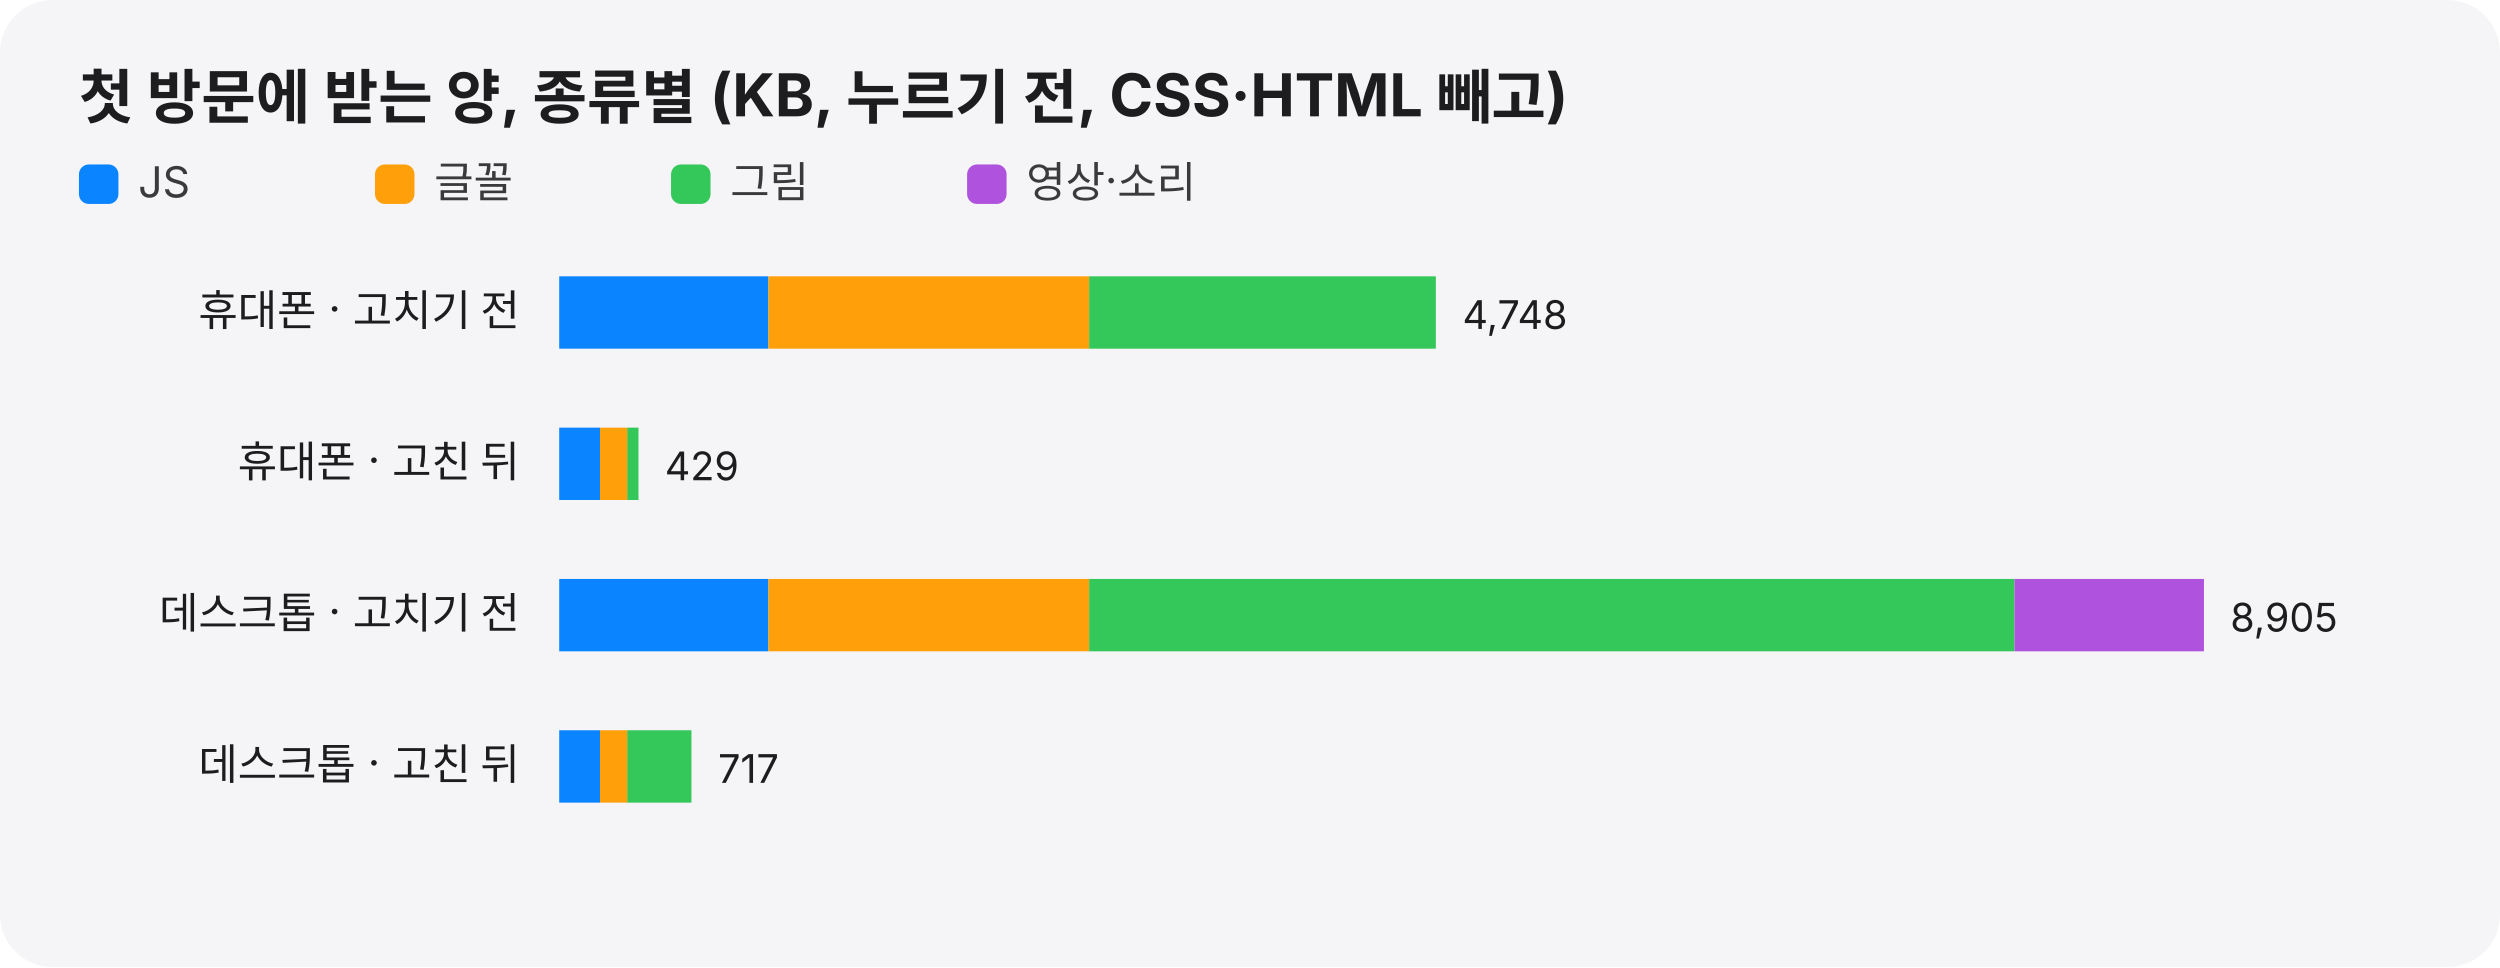
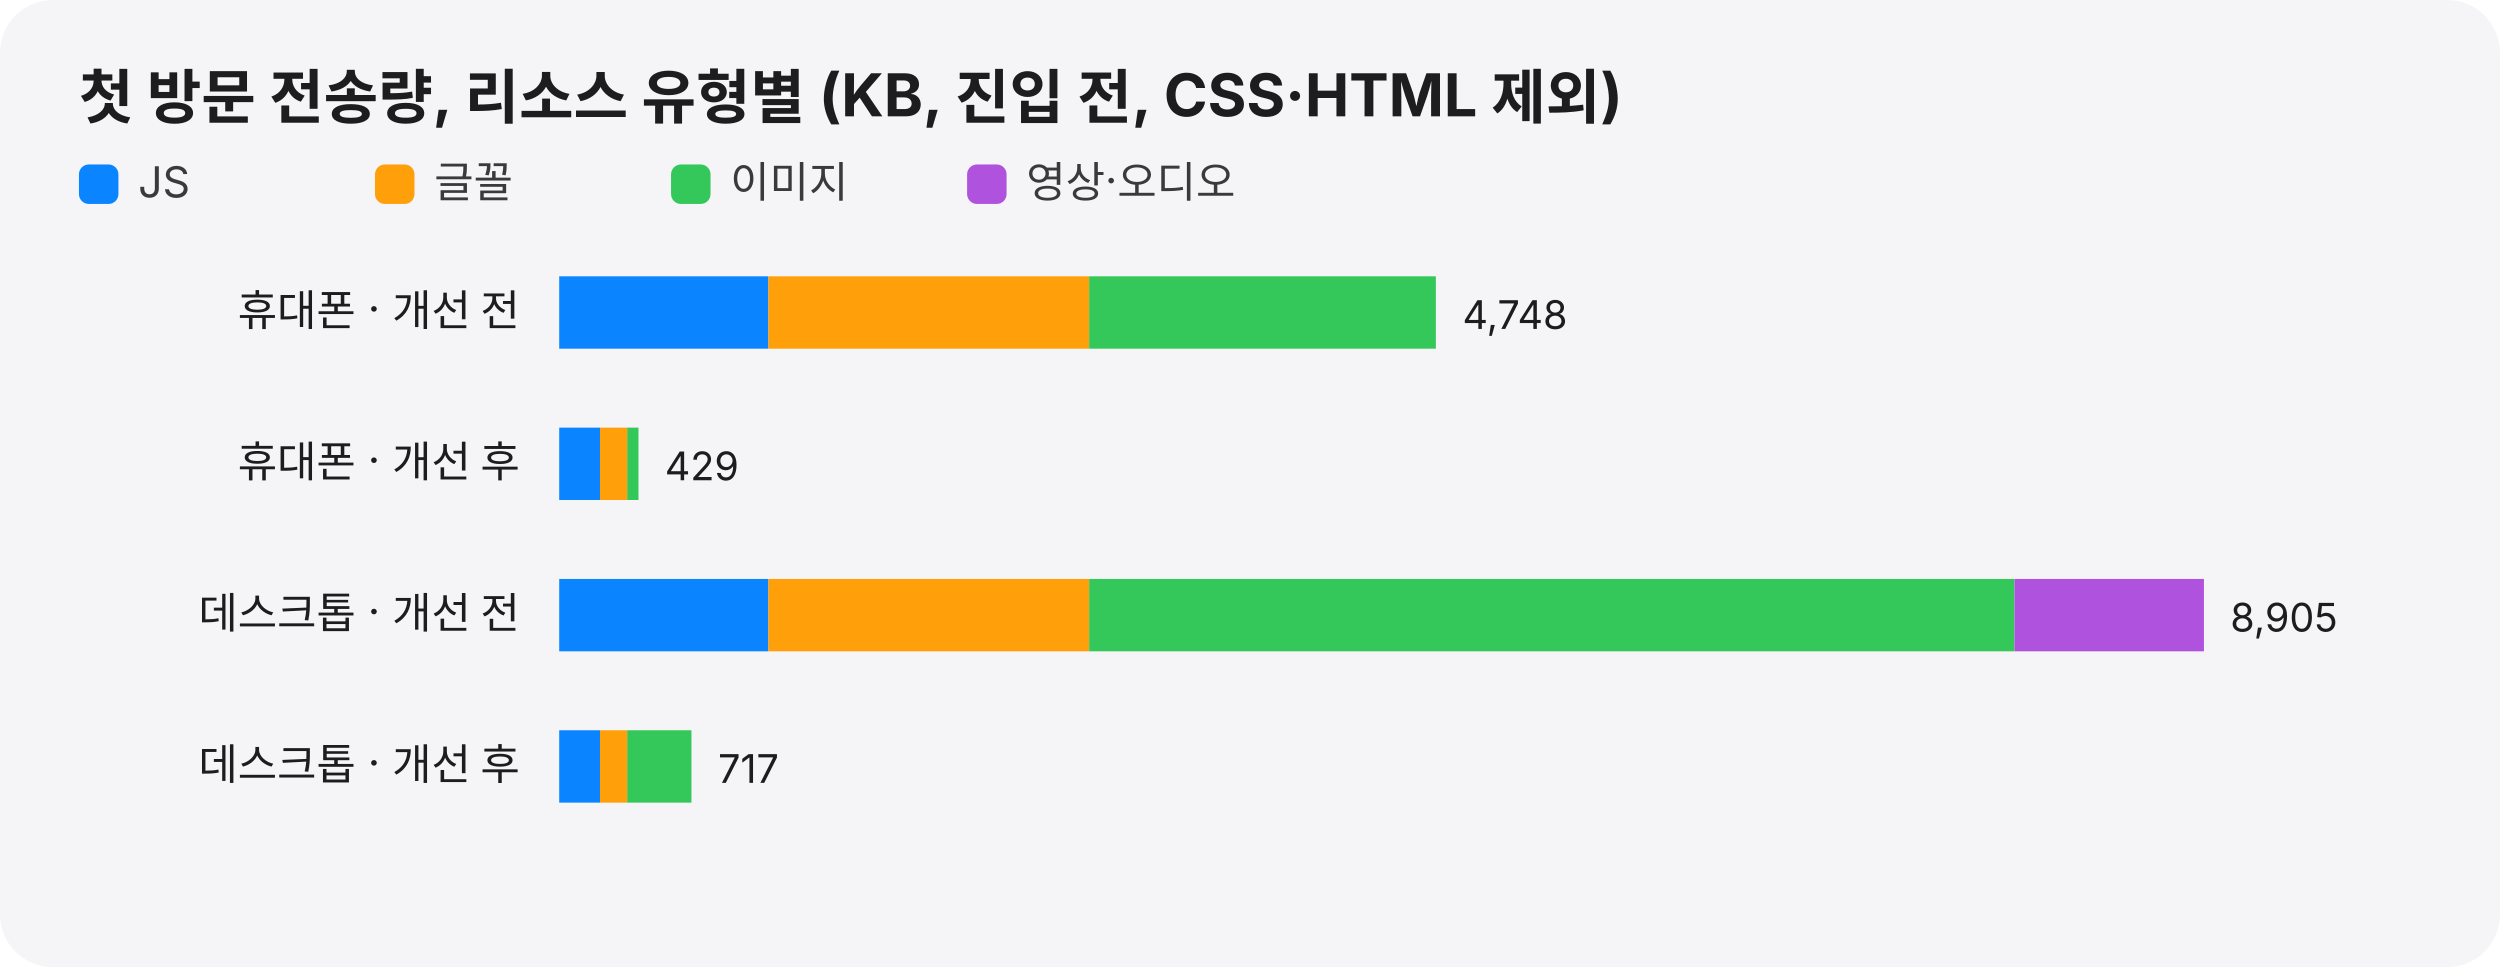
<svg xmlns="http://www.w3.org/2000/svg" viewBox="0 0 760 294" width="760" height="294" font-family="-apple-system, 'Apple SD Gothic Neo', sans-serif">
  <rect width="760" height="294" rx="16" fill="#f5f5f7" />
-   <text x="24" y="36" font-size="18" font-weight="700" fill="#1d1d1f">첫 방문에 받는 양, 종류별 (KB, 누르기 전, CSS·HTML 빼고)</text>
+   <text x="24" y="36" font-size="18" font-weight="700" fill="#1d1d1f">첫 방문 전송량, 리소스 유형별 (KB, 진입 전, CSS·HTML 제외)</text>
  <rect x="24" y="50" width="12" height="12" rx="3" fill="#0a84ff" />
  <text x="42" y="60" font-size="13" fill="#3a3a3c">JS</text>
  <rect x="114" y="50" width="12" height="12" rx="3" fill="#ff9f0a" />
  <text x="132" y="60" font-size="13" fill="#3a3a3c">글꼴</text>
  <rect x="204" y="50" width="12" height="12" rx="3" fill="#34c759" />
-   <text x="222" y="60" font-size="13" fill="#3a3a3c">그림</text>
+   <text x="222" y="60" font-size="13" fill="#3a3a3c">이미지</text>
  <rect x="294" y="50" width="12" height="12" rx="3" fill="#af52de" />
-   <text x="312" y="60" font-size="13" fill="#3a3a3c">영상·소리</text>
-   <text x="158" y="99" font-size="13" text-anchor="end" fill="#1d1d1f">휴대폰 · 고치기 전</text>
+   <text x="312" y="60" font-size="13" fill="#3a3a3c">영상·오디오</text>
+   <text x="158" y="99" font-size="13" text-anchor="end" fill="#1d1d1f">휴대폰 · 개선 전</text>
  <rect x="170.0" y="84" width="63.6" height="22" fill="#0a84ff" />
  <rect x="233.6" y="84" width="97.5" height="22" fill="#ff9f0a" />
  <rect x="331.1" y="84" width="105.4" height="22" fill="#34c759" />
  <text x="444.6" y="100" font-size="12" fill="#1d1d1f">4,748</text>
-   <text x="158" y="145" font-size="13" text-anchor="end" fill="#1d1d1f">휴대폰 · 고친 뒤</text>
+   <text x="158" y="145" font-size="13" text-anchor="end" fill="#1d1d1f">휴대폰 · 개선 후</text>
  <rect x="170.0" y="130" width="12.4" height="22" fill="#0a84ff" />
  <rect x="182.4" y="130" width="8.4" height="22" fill="#ff9f0a" />
  <rect x="190.7" y="130" width="3.4" height="22" fill="#34c759" />
  <text x="202.1" y="146" font-size="12" fill="#1d1d1f">429</text>
-   <text x="158" y="191" font-size="13" text-anchor="end" fill="#1d1d1f">데스크톱 · 고치기 전</text>
+   <text x="158" y="191" font-size="13" text-anchor="end" fill="#1d1d1f">데스크톱 · 개선 전</text>
  <rect x="170.0" y="176" width="63.6" height="22" fill="#0a84ff" />
  <rect x="233.6" y="176" width="97.5" height="22" fill="#ff9f0a" />
  <rect x="331.1" y="176" width="281.3" height="22" fill="#34c759" />
  <rect x="612.4" y="176" width="57.6" height="22" fill="#af52de" />
  <text x="678.0" y="192" font-size="12" fill="#1d1d1f">8,905</text>
-   <text x="158" y="237" font-size="13" text-anchor="end" fill="#1d1d1f">데스크톱 · 고친 뒤</text>
+   <text x="158" y="237" font-size="13" text-anchor="end" fill="#1d1d1f">데스크톱 · 개선 후</text>
  <rect x="170.0" y="222" width="12.4" height="22" fill="#0a84ff" />
  <rect x="182.4" y="222" width="8.4" height="22" fill="#ff9f0a" />
  <rect x="190.7" y="222" width="19.5" height="22" fill="#34c759" />
  <text x="218.3" y="238" font-size="12" fill="#1d1d1f">717</text>
</svg>
